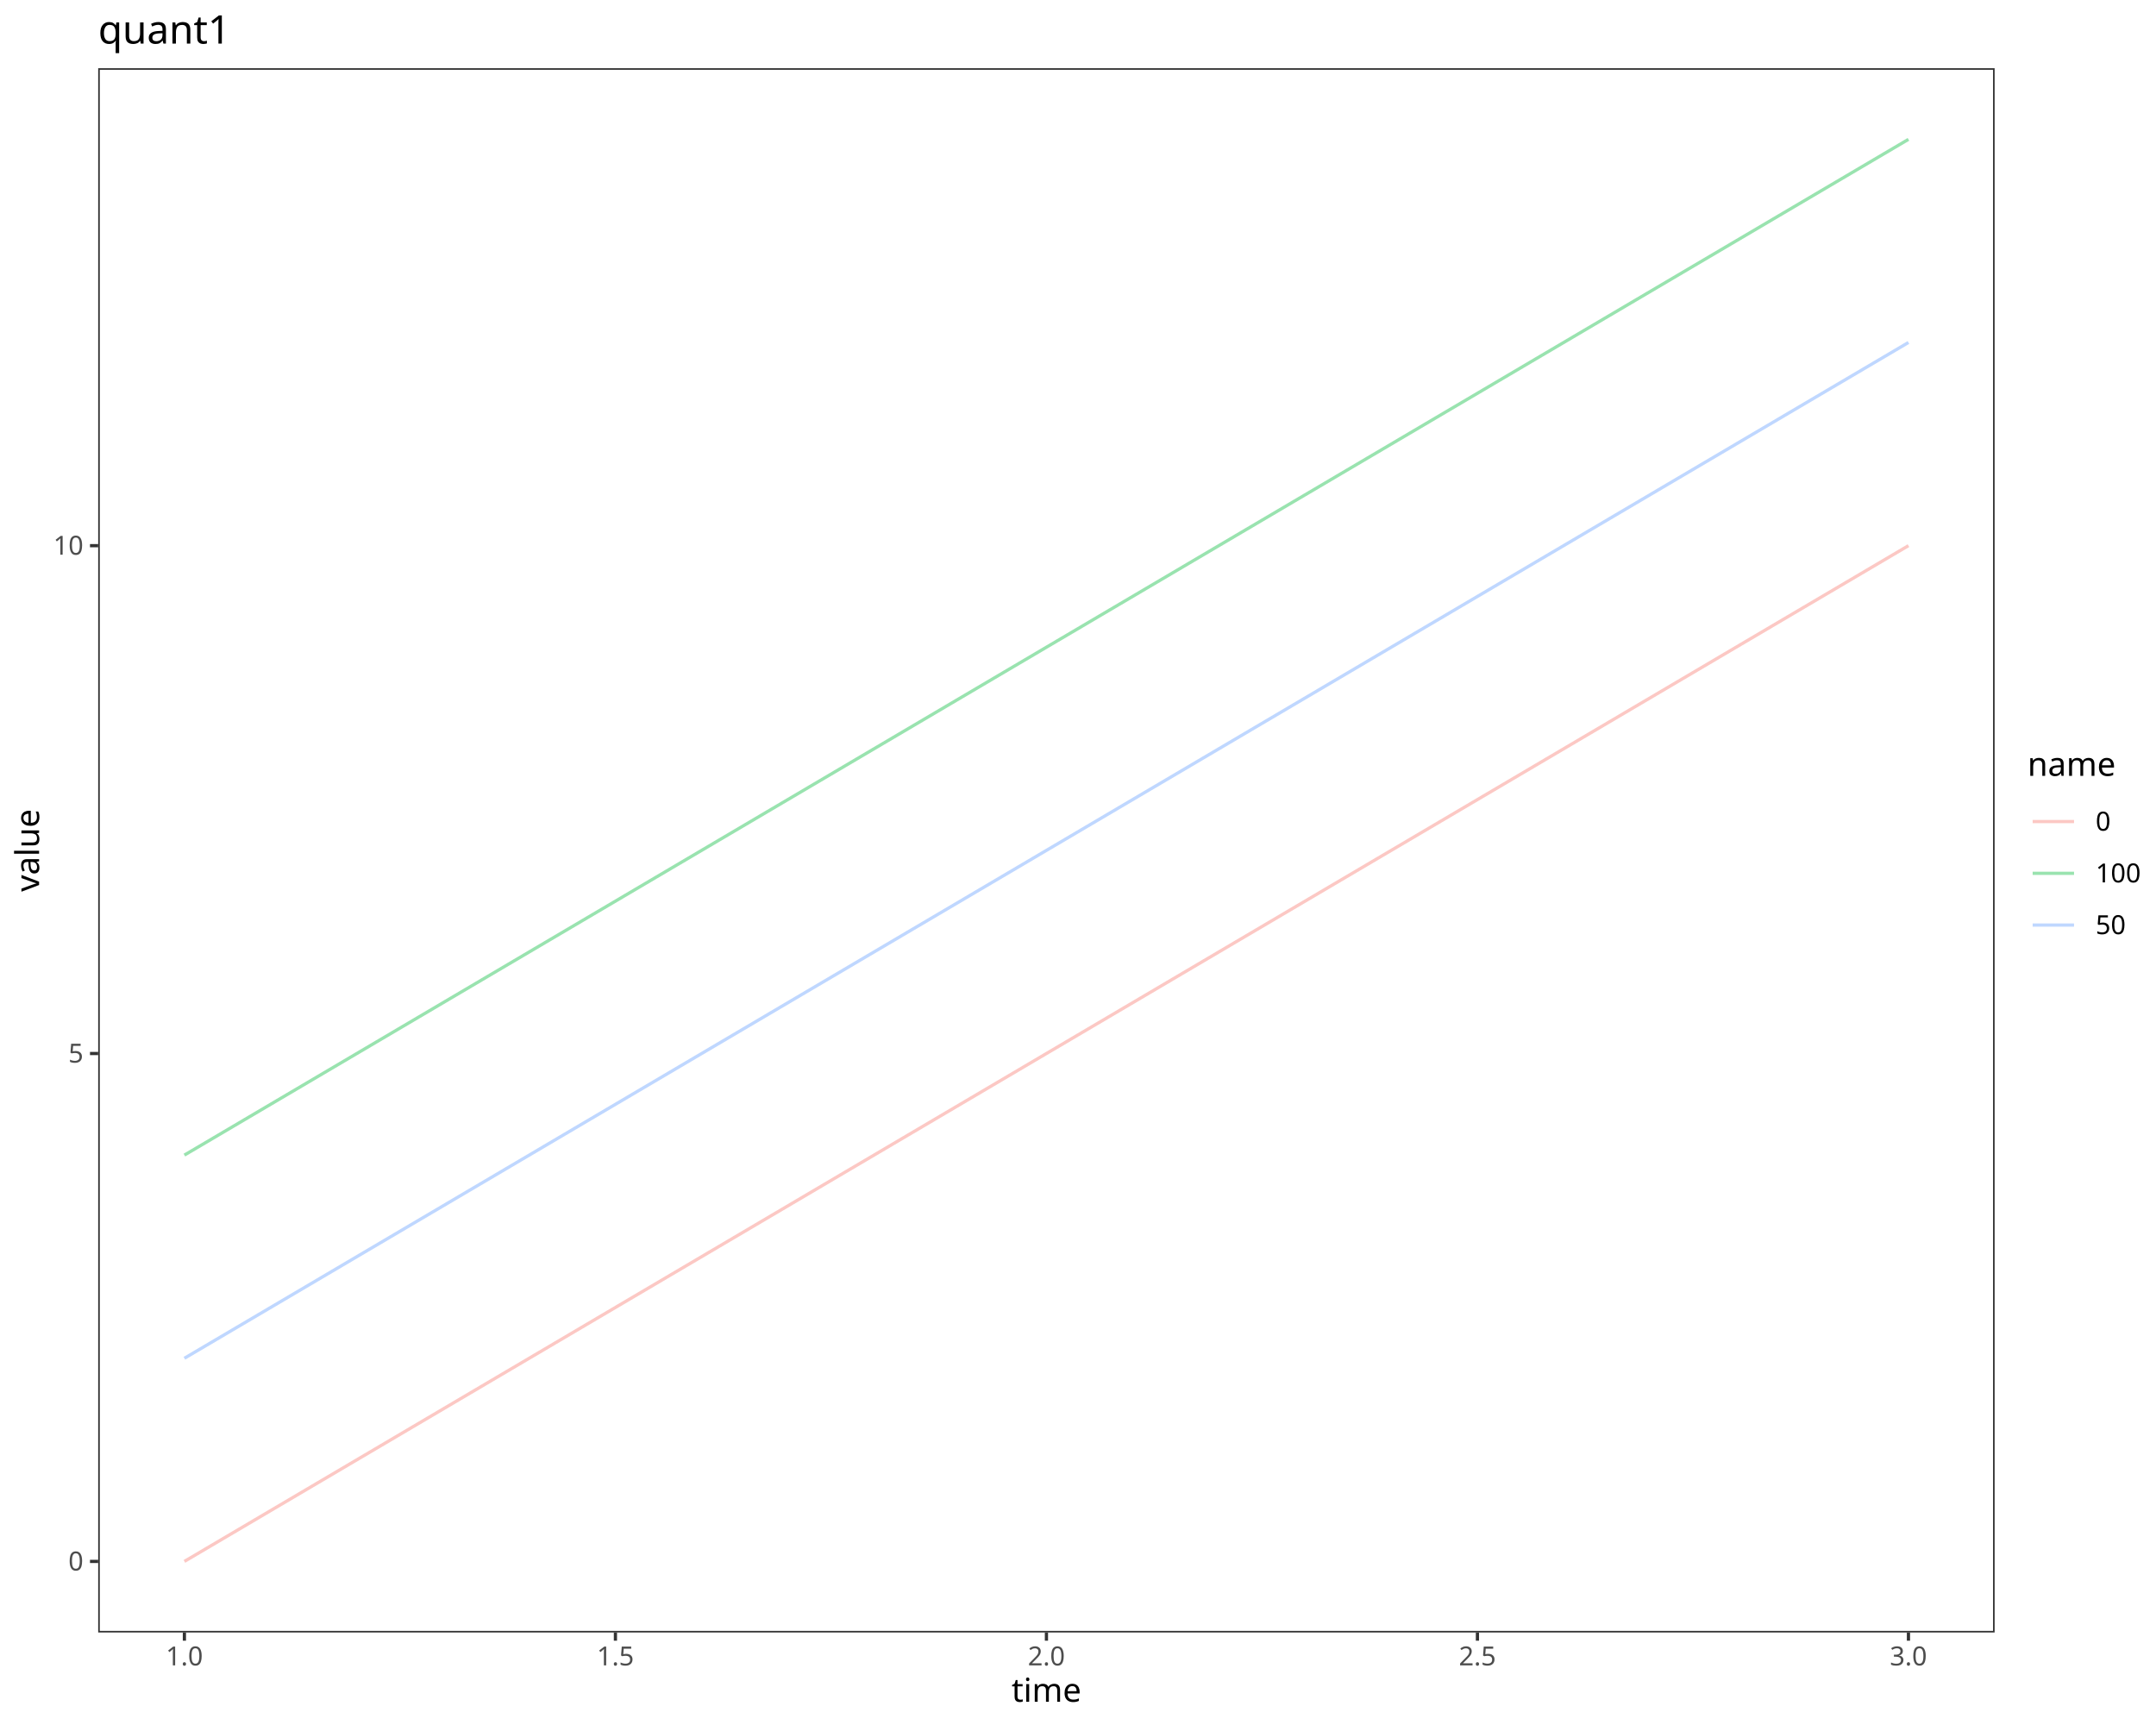
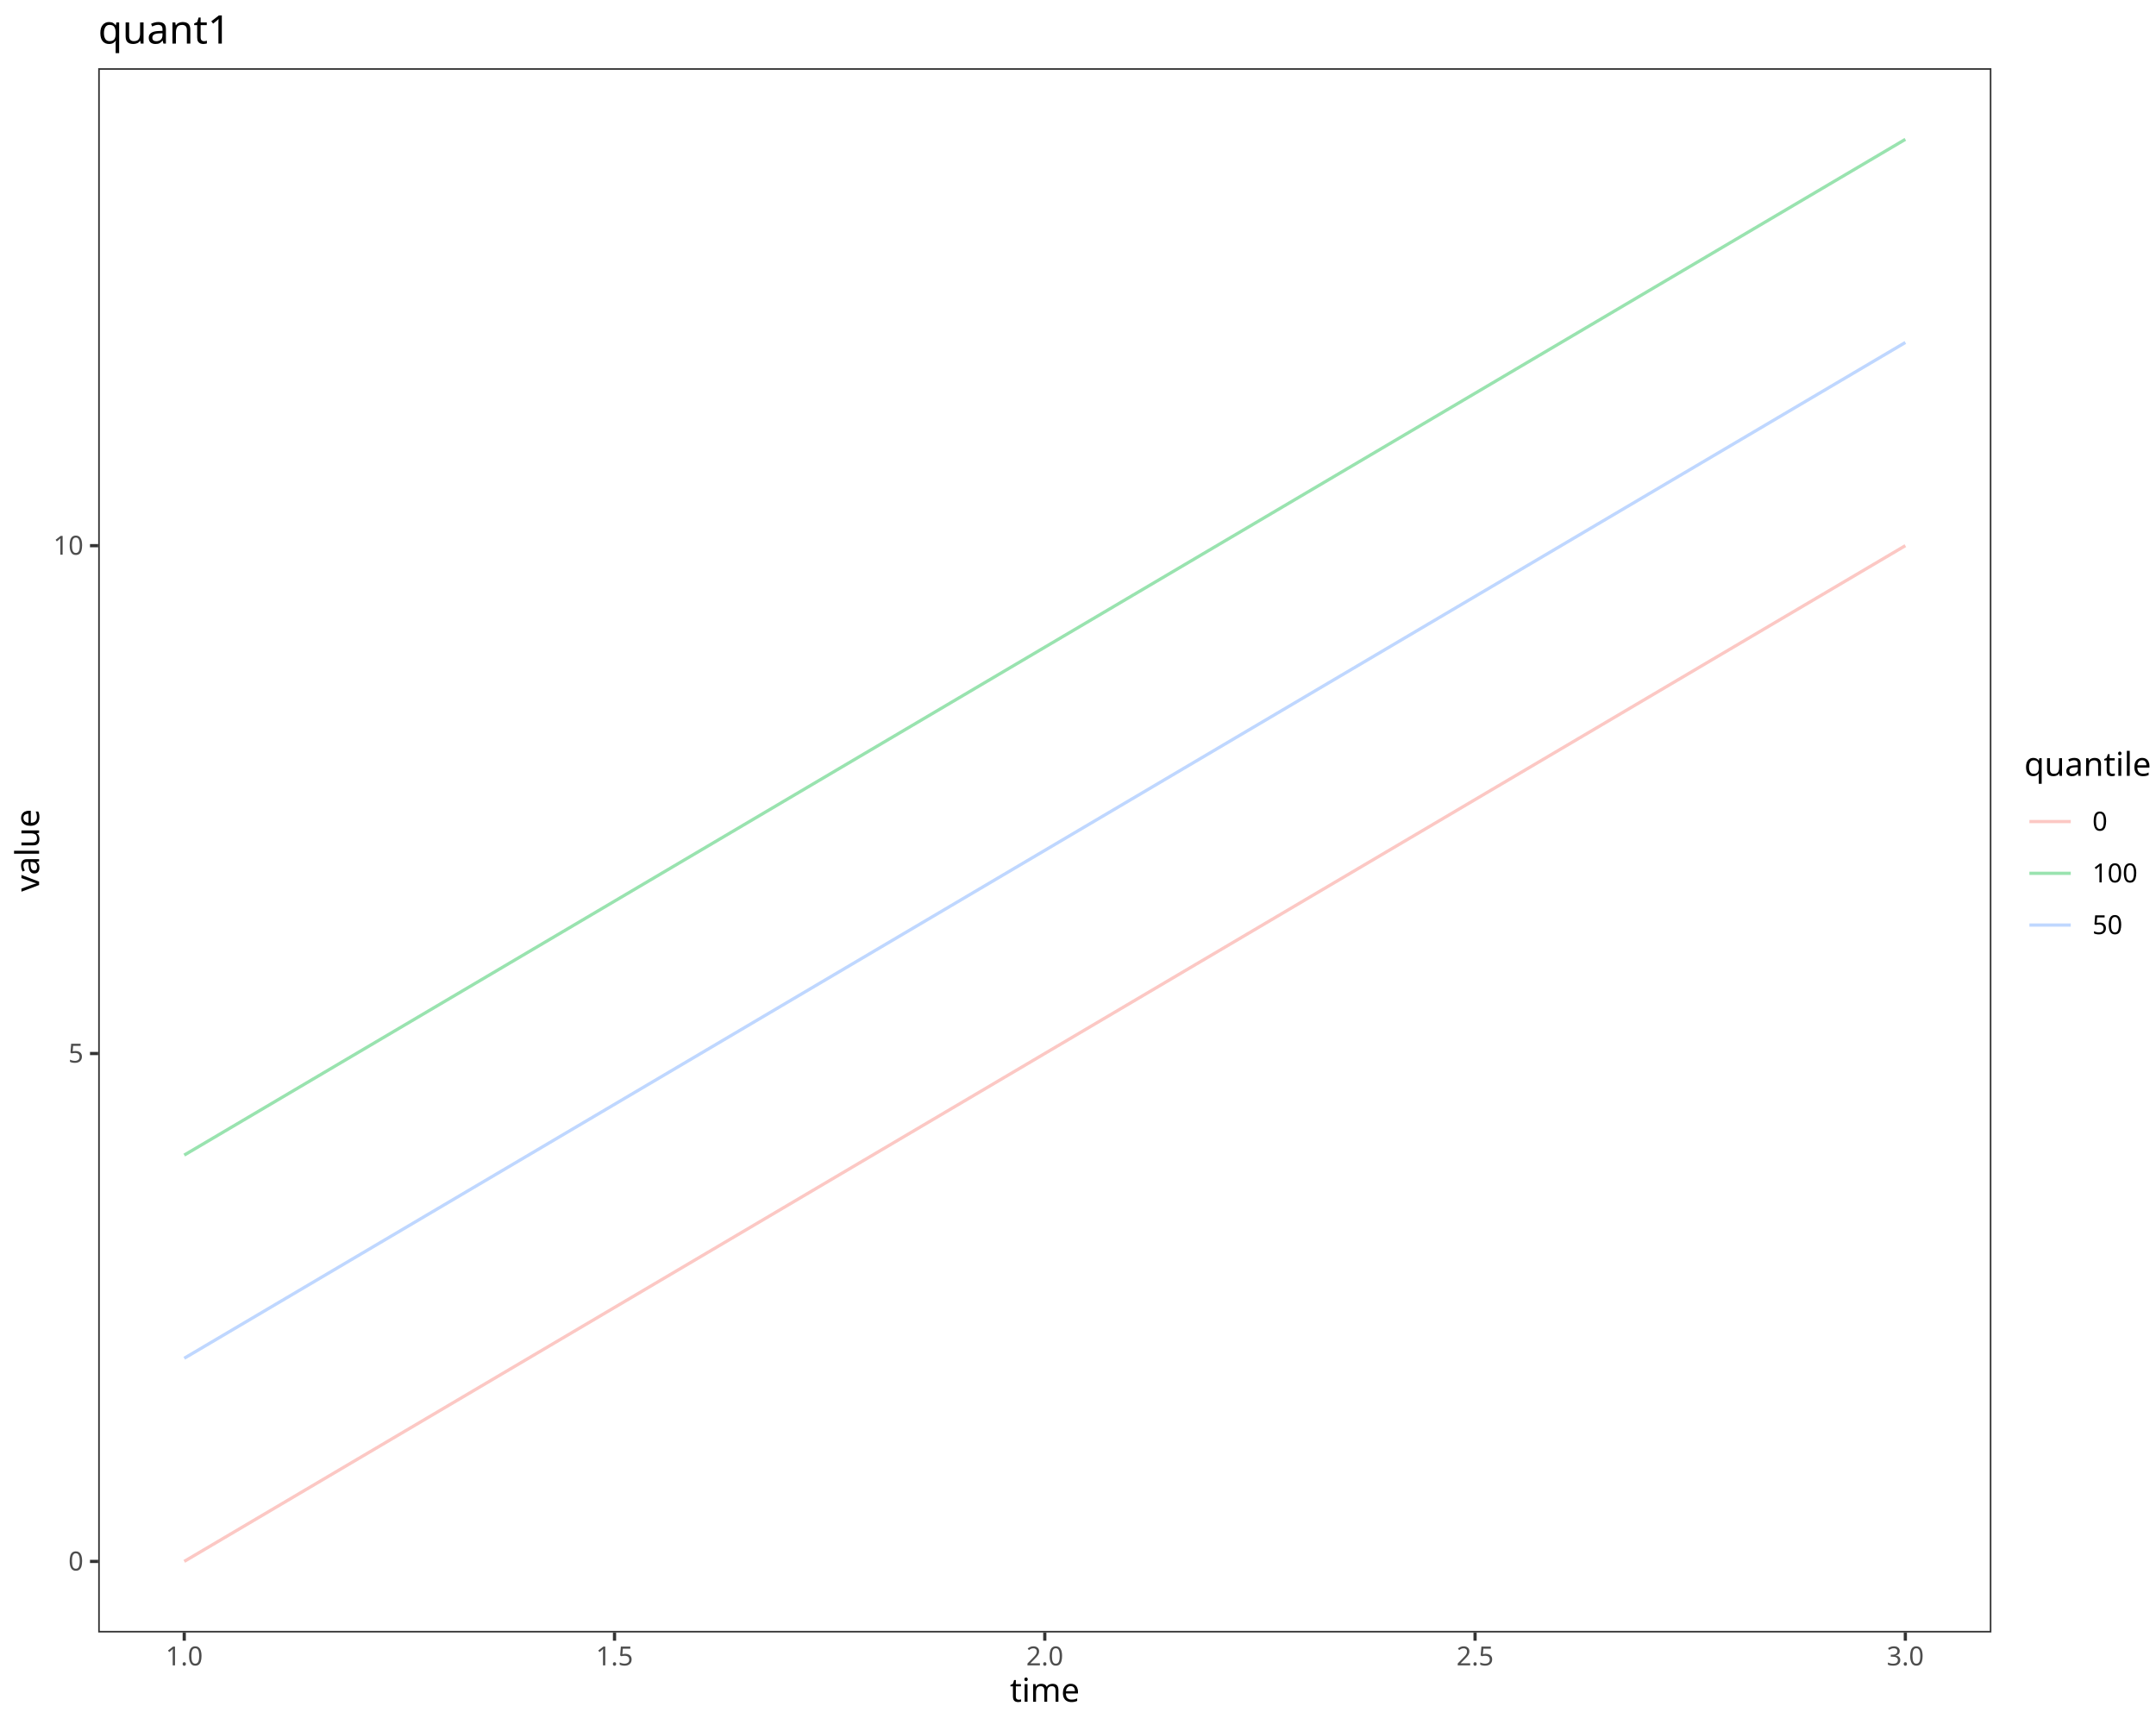
<svg xmlns="http://www.w3.org/2000/svg" class="svglite" data-engine-version="2.0" width="720.00pt" height="576.00pt" viewBox="0 0 720.00 576.00">
  <defs>
    <style type="text/css">
    .svglite line, .svglite polyline, .svglite polygon, .svglite path, .svglite rect, .svglite circle {
      fill: none;
      stroke: #000000;
      stroke-linecap: round;
      stroke-linejoin: round;
      stroke-miterlimit: 10.00;
    }
  </style>
  </defs>
  <rect width="100%" height="100%" style="stroke: none; fill: #FFFFFF;" />
  <defs>
    <clipPath id="cpMC4wMHw3MjAuMDB8MC4wMHw1NzYuMDA=">
      <rect x="0.00" y="0.00" width="720.00" height="576.00" />
    </clipPath>
  </defs>
  <g clip-path="url(#cpMC4wMHw3MjAuMDB8MC4wMHw1NzYuMDA=)">
    <rect x="0.00" y="0.00" width="720.00" height="576.00" style="stroke-width: 1.07; stroke: #FFFFFF; fill: #FFFFFF;" />
  </g>
  <defs>
-     <clipPath id="cpMzIuNzl8NjY2LjEyfDIyLjc4fDU0NS4xMQ==">
-       <rect x="32.79" y="22.78" width="633.32" height="522.33" />
+     <clipPath id="cpMzIuNzl8NjY1LjAzfDIyLjc4fDU0NS4xMQ==">
+       <rect x="32.79" y="22.78" width="632.24" height="522.33" />
    </clipPath>
  </defs>
-   <g clip-path="url(#cpMzIuNzl8NjY2LjEyfDIyLjc4fDU0NS4xMQ==)">
-     <rect x="32.79" y="22.78" width="633.32" height="522.33" style="stroke-width: 1.07; stroke: none; fill: #FFFFFF;" />
-     <polyline points="61.58,521.37 349.46,351.78 637.33,182.20 " style="stroke-width: 1.07; stroke: #F8766D; stroke-opacity: 0.40; stroke-linecap: butt;" />
-     <polyline points="61.58,385.70 349.46,216.11 637.33,46.53 " style="stroke-width: 1.07; stroke: #00BA38; stroke-opacity: 0.40; stroke-linecap: butt;" />
-     <polyline points="61.58,453.54 349.46,283.95 637.33,114.36 " style="stroke-width: 1.07; stroke: #619CFF; stroke-opacity: 0.40; stroke-linecap: butt;" />
-     <rect x="32.79" y="22.78" width="633.32" height="522.33" style="stroke-width: 1.07; stroke: #333333;" />
+   <g clip-path="url(#cpMzIuNzl8NjY1LjAzfDIyLjc4fDU0NS4xMQ==)">
+     <rect x="32.79" y="22.78" width="632.24" height="522.33" style="stroke-width: 1.07; stroke: none; fill: #FFFFFF;" />
+     <polyline points="61.53,521.37 348.91,351.78 636.29,182.20 " style="stroke-width: 1.07; stroke: #F8766D; stroke-opacity: 0.40; stroke-linecap: butt;" />
+     <polyline points="61.53,385.70 348.91,216.11 636.29,46.53 " style="stroke-width: 1.07; stroke: #00BA38; stroke-opacity: 0.40; stroke-linecap: butt;" />
+     <polyline points="61.53,453.54 348.91,283.95 636.29,114.36 " style="stroke-width: 1.07; stroke: #619CFF; stroke-opacity: 0.40; stroke-linecap: butt;" />
+     <rect x="32.79" y="22.78" width="632.24" height="522.33" style="stroke-width: 1.07; stroke: #333333;" />
  </g>
  <g clip-path="url(#cpMC4wMHw3MjAuMDB8MC4wMHw1NzYuMDA=)">
    <text x="27.86" y="524.40" text-anchor="end" style="font-size: 8.80px; fill: #4D4D4D; font-family: sans;" textLength="4.89px" lengthAdjust="spacingAndGlyphs">0</text>
    <text x="27.86" y="354.81" text-anchor="end" style="font-size: 8.80px; fill: #4D4D4D; font-family: sans;" textLength="4.89px" lengthAdjust="spacingAndGlyphs">5</text>
    <text x="27.86" y="185.22" text-anchor="end" style="font-size: 8.80px; fill: #4D4D4D; font-family: sans;" textLength="9.79px" lengthAdjust="spacingAndGlyphs">10</text>
    <polyline points="30.05,521.37 32.79,521.37 " style="stroke-width: 1.07; stroke: #333333; stroke-linecap: butt;" />
    <polyline points="30.05,351.78 32.79,351.78 " style="stroke-width: 1.07; stroke: #333333; stroke-linecap: butt;" />
    <polyline points="30.05,182.20 32.79,182.20 " style="stroke-width: 1.07; stroke: #333333; stroke-linecap: butt;" />
-     <polyline points="61.58,547.85 61.58,545.11 " style="stroke-width: 1.07; stroke: #333333; stroke-linecap: butt;" />
-     <polyline points="205.52,547.85 205.52,545.11 " style="stroke-width: 1.07; stroke: #333333; stroke-linecap: butt;" />
-     <polyline points="349.46,547.85 349.46,545.11 " style="stroke-width: 1.07; stroke: #333333; stroke-linecap: butt;" />
-     <polyline points="493.39,547.85 493.39,545.11 " style="stroke-width: 1.07; stroke: #333333; stroke-linecap: butt;" />
-     <polyline points="637.33,547.85 637.33,545.11 " style="stroke-width: 1.07; stroke: #333333; stroke-linecap: butt;" />
-     <text x="61.58" y="556.10" text-anchor="middle" style="font-size: 8.80px; fill: #4D4D4D; font-family: sans;" textLength="12.23px" lengthAdjust="spacingAndGlyphs">1.0</text>
-     <text x="205.52" y="556.10" text-anchor="middle" style="font-size: 8.80px; fill: #4D4D4D; font-family: sans;" textLength="12.23px" lengthAdjust="spacingAndGlyphs">1.5</text>
-     <text x="349.46" y="556.10" text-anchor="middle" style="font-size: 8.80px; fill: #4D4D4D; font-family: sans;" textLength="12.23px" lengthAdjust="spacingAndGlyphs">2.0</text>
-     <text x="493.39" y="556.10" text-anchor="middle" style="font-size: 8.80px; fill: #4D4D4D; font-family: sans;" textLength="12.23px" lengthAdjust="spacingAndGlyphs">2.5</text>
-     <text x="637.33" y="556.10" text-anchor="middle" style="font-size: 8.80px; fill: #4D4D4D; font-family: sans;" textLength="12.23px" lengthAdjust="spacingAndGlyphs">3.0</text>
-     <text x="349.46" y="568.24" text-anchor="middle" style="font-size: 11.00px; font-family: sans;" textLength="20.78px" lengthAdjust="spacingAndGlyphs">time</text>
+     <polyline points="61.53,547.85 61.53,545.11 " style="stroke-width: 1.07; stroke: #333333; stroke-linecap: butt;" />
+     <polyline points="205.22,547.85 205.22,545.11 " style="stroke-width: 1.07; stroke: #333333; stroke-linecap: butt;" />
+     <polyline points="348.91,547.85 348.91,545.11 " style="stroke-width: 1.07; stroke: #333333; stroke-linecap: butt;" />
+     <polyline points="492.60,547.85 492.60,545.11 " style="stroke-width: 1.07; stroke: #333333; stroke-linecap: butt;" />
+     <polyline points="636.29,547.85 636.29,545.11 " style="stroke-width: 1.07; stroke: #333333; stroke-linecap: butt;" />
+     <text x="61.53" y="556.10" text-anchor="middle" style="font-size: 8.80px; fill: #4D4D4D; font-family: sans;" textLength="12.23px" lengthAdjust="spacingAndGlyphs">1.0</text>
+     <text x="205.22" y="556.10" text-anchor="middle" style="font-size: 8.80px; fill: #4D4D4D; font-family: sans;" textLength="12.23px" lengthAdjust="spacingAndGlyphs">1.5</text>
+     <text x="348.91" y="556.10" text-anchor="middle" style="font-size: 8.80px; fill: #4D4D4D; font-family: sans;" textLength="12.23px" lengthAdjust="spacingAndGlyphs">2.0</text>
+     <text x="492.60" y="556.10" text-anchor="middle" style="font-size: 8.80px; fill: #4D4D4D; font-family: sans;" textLength="12.23px" lengthAdjust="spacingAndGlyphs">2.5</text>
+     <text x="636.29" y="556.10" text-anchor="middle" style="font-size: 8.80px; fill: #4D4D4D; font-family: sans;" textLength="12.23px" lengthAdjust="spacingAndGlyphs">3.0</text>
+     <text x="348.91" y="568.24" text-anchor="middle" style="font-size: 11.00px; font-family: sans;" textLength="20.78px" lengthAdjust="spacingAndGlyphs">time</text>
    <text transform="translate(13.05,283.95) rotate(-90)" text-anchor="middle" style="font-size: 11.00px; font-family: sans;" textLength="26.30px" lengthAdjust="spacingAndGlyphs">value</text>
-     <rect x="677.08" y="250.36" width="37.44" height="67.17" style="stroke-width: 1.07; stroke: none; fill: #FFFFFF;" />
-     <text x="677.08" y="259.07" style="font-size: 11.00px; font-family: sans;" textLength="27.52px" lengthAdjust="spacingAndGlyphs">name</text>
-     <rect x="677.08" y="265.69" width="17.28" height="17.28" style="stroke-width: 1.07; stroke: none; fill: #FFFFFF;" />
-     <line x1="678.81" y1="274.33" x2="692.63" y2="274.33" style="stroke-width: 1.07; stroke: #F8766D; stroke-opacity: 0.40; stroke-linecap: butt;" />
-     <rect x="677.08" y="282.97" width="17.28" height="17.28" style="stroke-width: 1.07; stroke: none; fill: #FFFFFF;" />
-     <line x1="678.81" y1="291.61" x2="692.63" y2="291.61" style="stroke-width: 1.07; stroke: #00BA38; stroke-opacity: 0.40; stroke-linecap: butt;" />
-     <rect x="677.08" y="300.25" width="17.28" height="17.28" style="stroke-width: 1.07; stroke: none; fill: #FFFFFF;" />
-     <line x1="678.81" y1="308.89" x2="692.63" y2="308.89" style="stroke-width: 1.07; stroke: #619CFF; stroke-opacity: 0.40; stroke-linecap: butt;" />
-     <text x="699.84" y="277.36" style="font-size: 8.80px; font-family: sans;" textLength="4.89px" lengthAdjust="spacingAndGlyphs">0</text>
-     <text x="699.84" y="294.64" style="font-size: 8.80px; font-family: sans;" textLength="14.68px" lengthAdjust="spacingAndGlyphs">100</text>
-     <text x="699.84" y="311.92" style="font-size: 8.80px; font-family: sans;" textLength="9.79px" lengthAdjust="spacingAndGlyphs">50</text>
+     <rect x="675.99" y="250.36" width="38.53" height="67.17" style="stroke-width: 1.07; stroke: none; fill: #FFFFFF;" />
+     <text x="675.99" y="259.07" style="font-size: 11.00px; font-family: sans;" textLength="38.53px" lengthAdjust="spacingAndGlyphs">quantile</text>
+     <rect x="675.99" y="265.69" width="17.28" height="17.28" style="stroke-width: 1.07; stroke: none; fill: #FFFFFF;" />
+     <line x1="677.72" y1="274.33" x2="691.54" y2="274.33" style="stroke-width: 1.07; stroke: #F8766D; stroke-opacity: 0.40; stroke-linecap: butt;" />
+     <rect x="675.99" y="282.97" width="17.28" height="17.28" style="stroke-width: 1.07; stroke: none; fill: #FFFFFF;" />
+     <line x1="677.72" y1="291.61" x2="691.54" y2="291.61" style="stroke-width: 1.07; stroke: #00BA38; stroke-opacity: 0.40; stroke-linecap: butt;" />
+     <rect x="675.99" y="300.25" width="17.28" height="17.28" style="stroke-width: 1.07; stroke: none; fill: #FFFFFF;" />
+     <line x1="677.72" y1="308.89" x2="691.54" y2="308.89" style="stroke-width: 1.07; stroke: #619CFF; stroke-opacity: 0.40; stroke-linecap: butt;" />
+     <text x="698.75" y="277.36" style="font-size: 8.80px; font-family: sans;" textLength="4.89px" lengthAdjust="spacingAndGlyphs">0</text>
+     <text x="698.75" y="294.64" style="font-size: 8.80px; font-family: sans;" textLength="14.68px" lengthAdjust="spacingAndGlyphs">100</text>
+     <text x="698.75" y="311.92" style="font-size: 8.80px; font-family: sans;" textLength="9.79px" lengthAdjust="spacingAndGlyphs">50</text>
    <text x="32.79" y="14.56" style="font-size: 13.20px; font-family: sans;" textLength="40.38px" lengthAdjust="spacingAndGlyphs">quant1</text>
  </g>
</svg>
